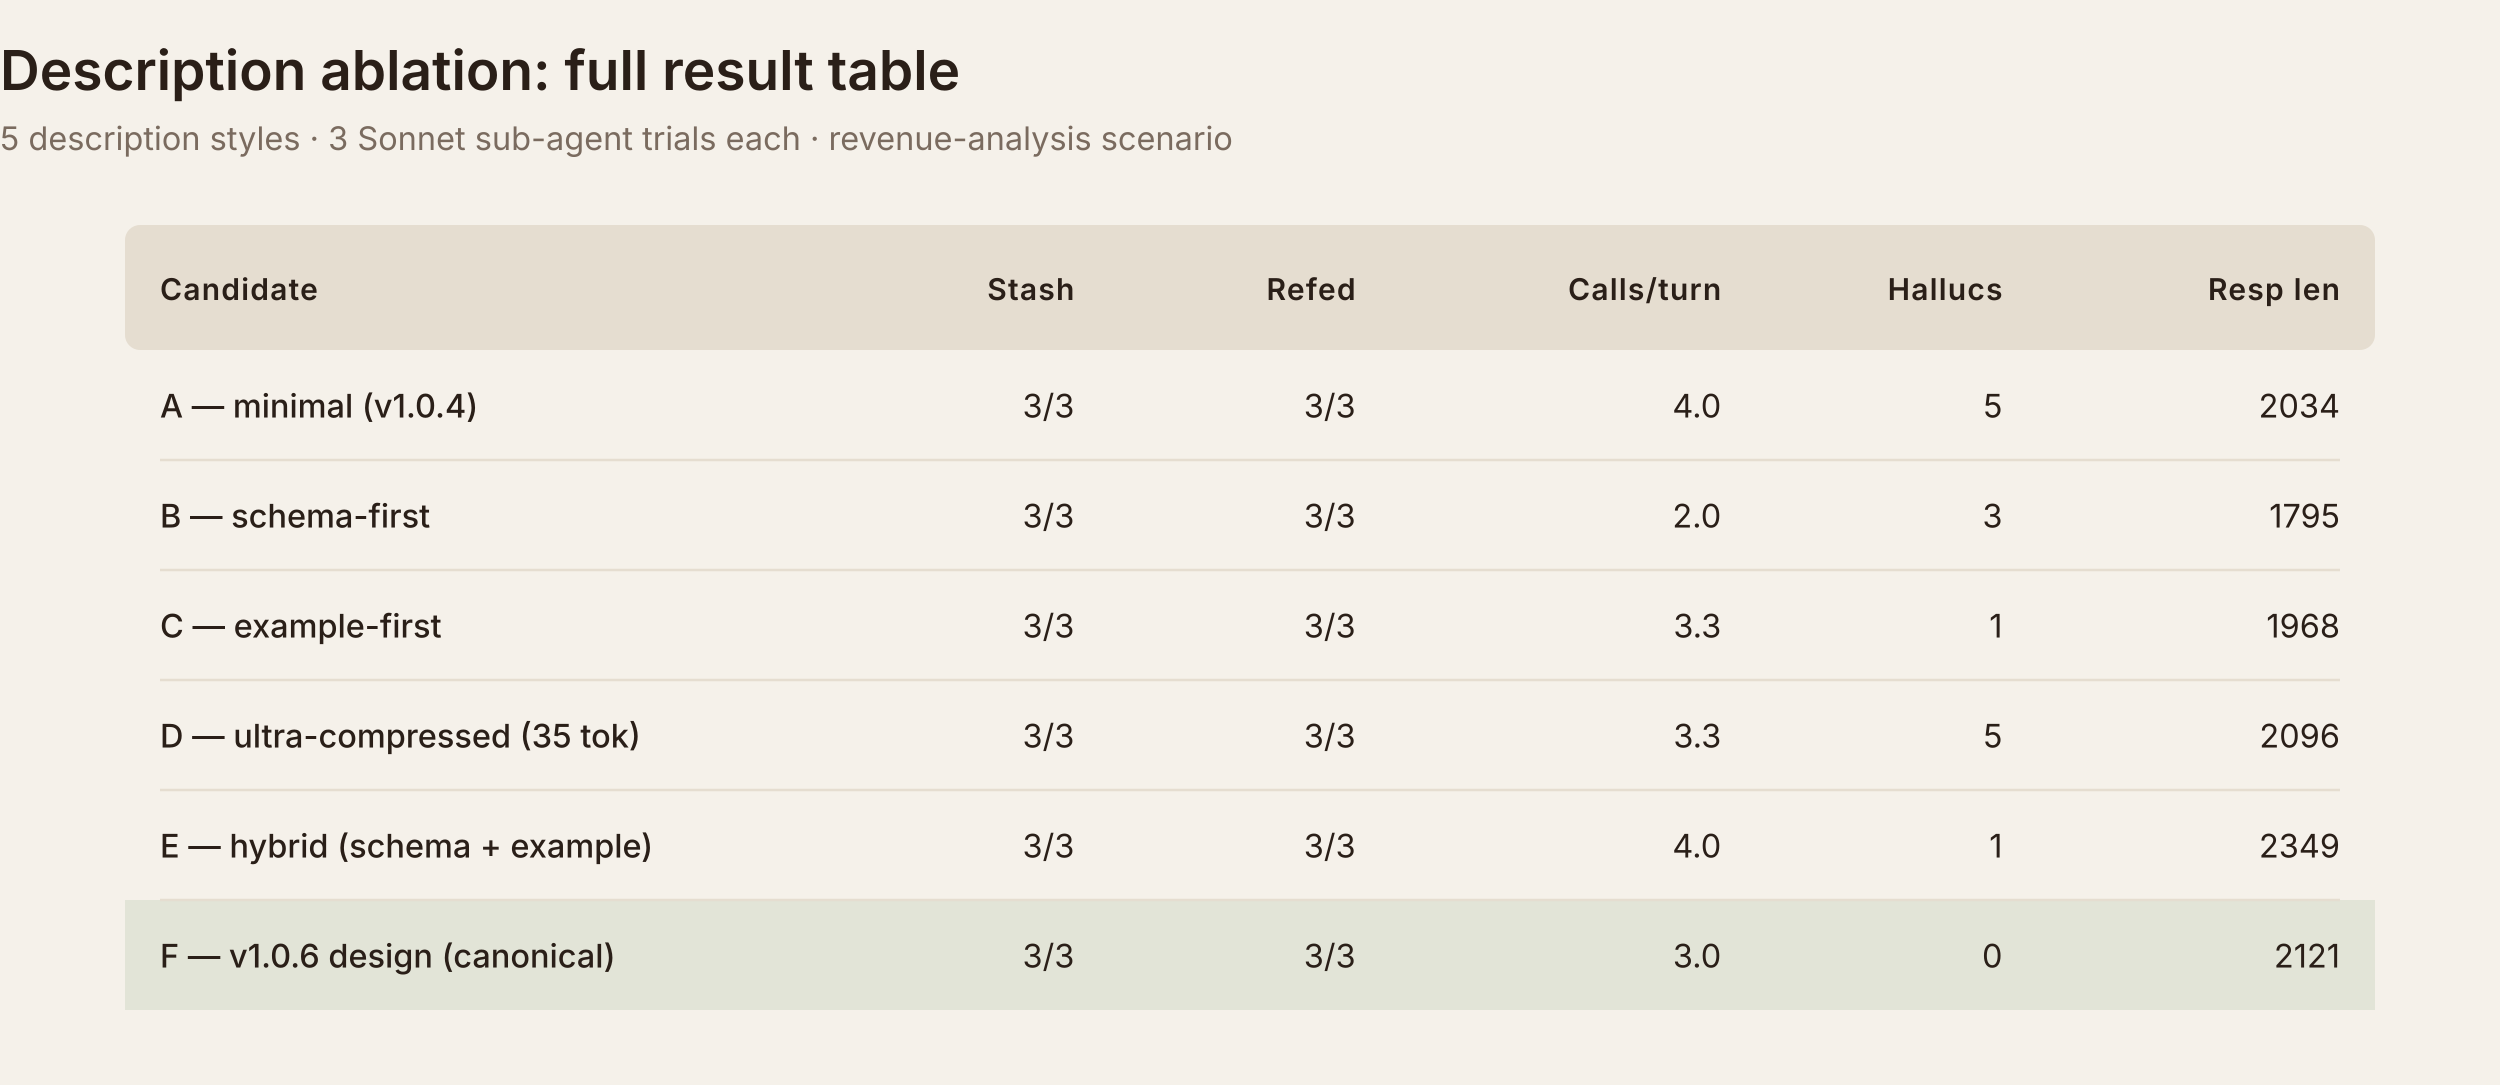
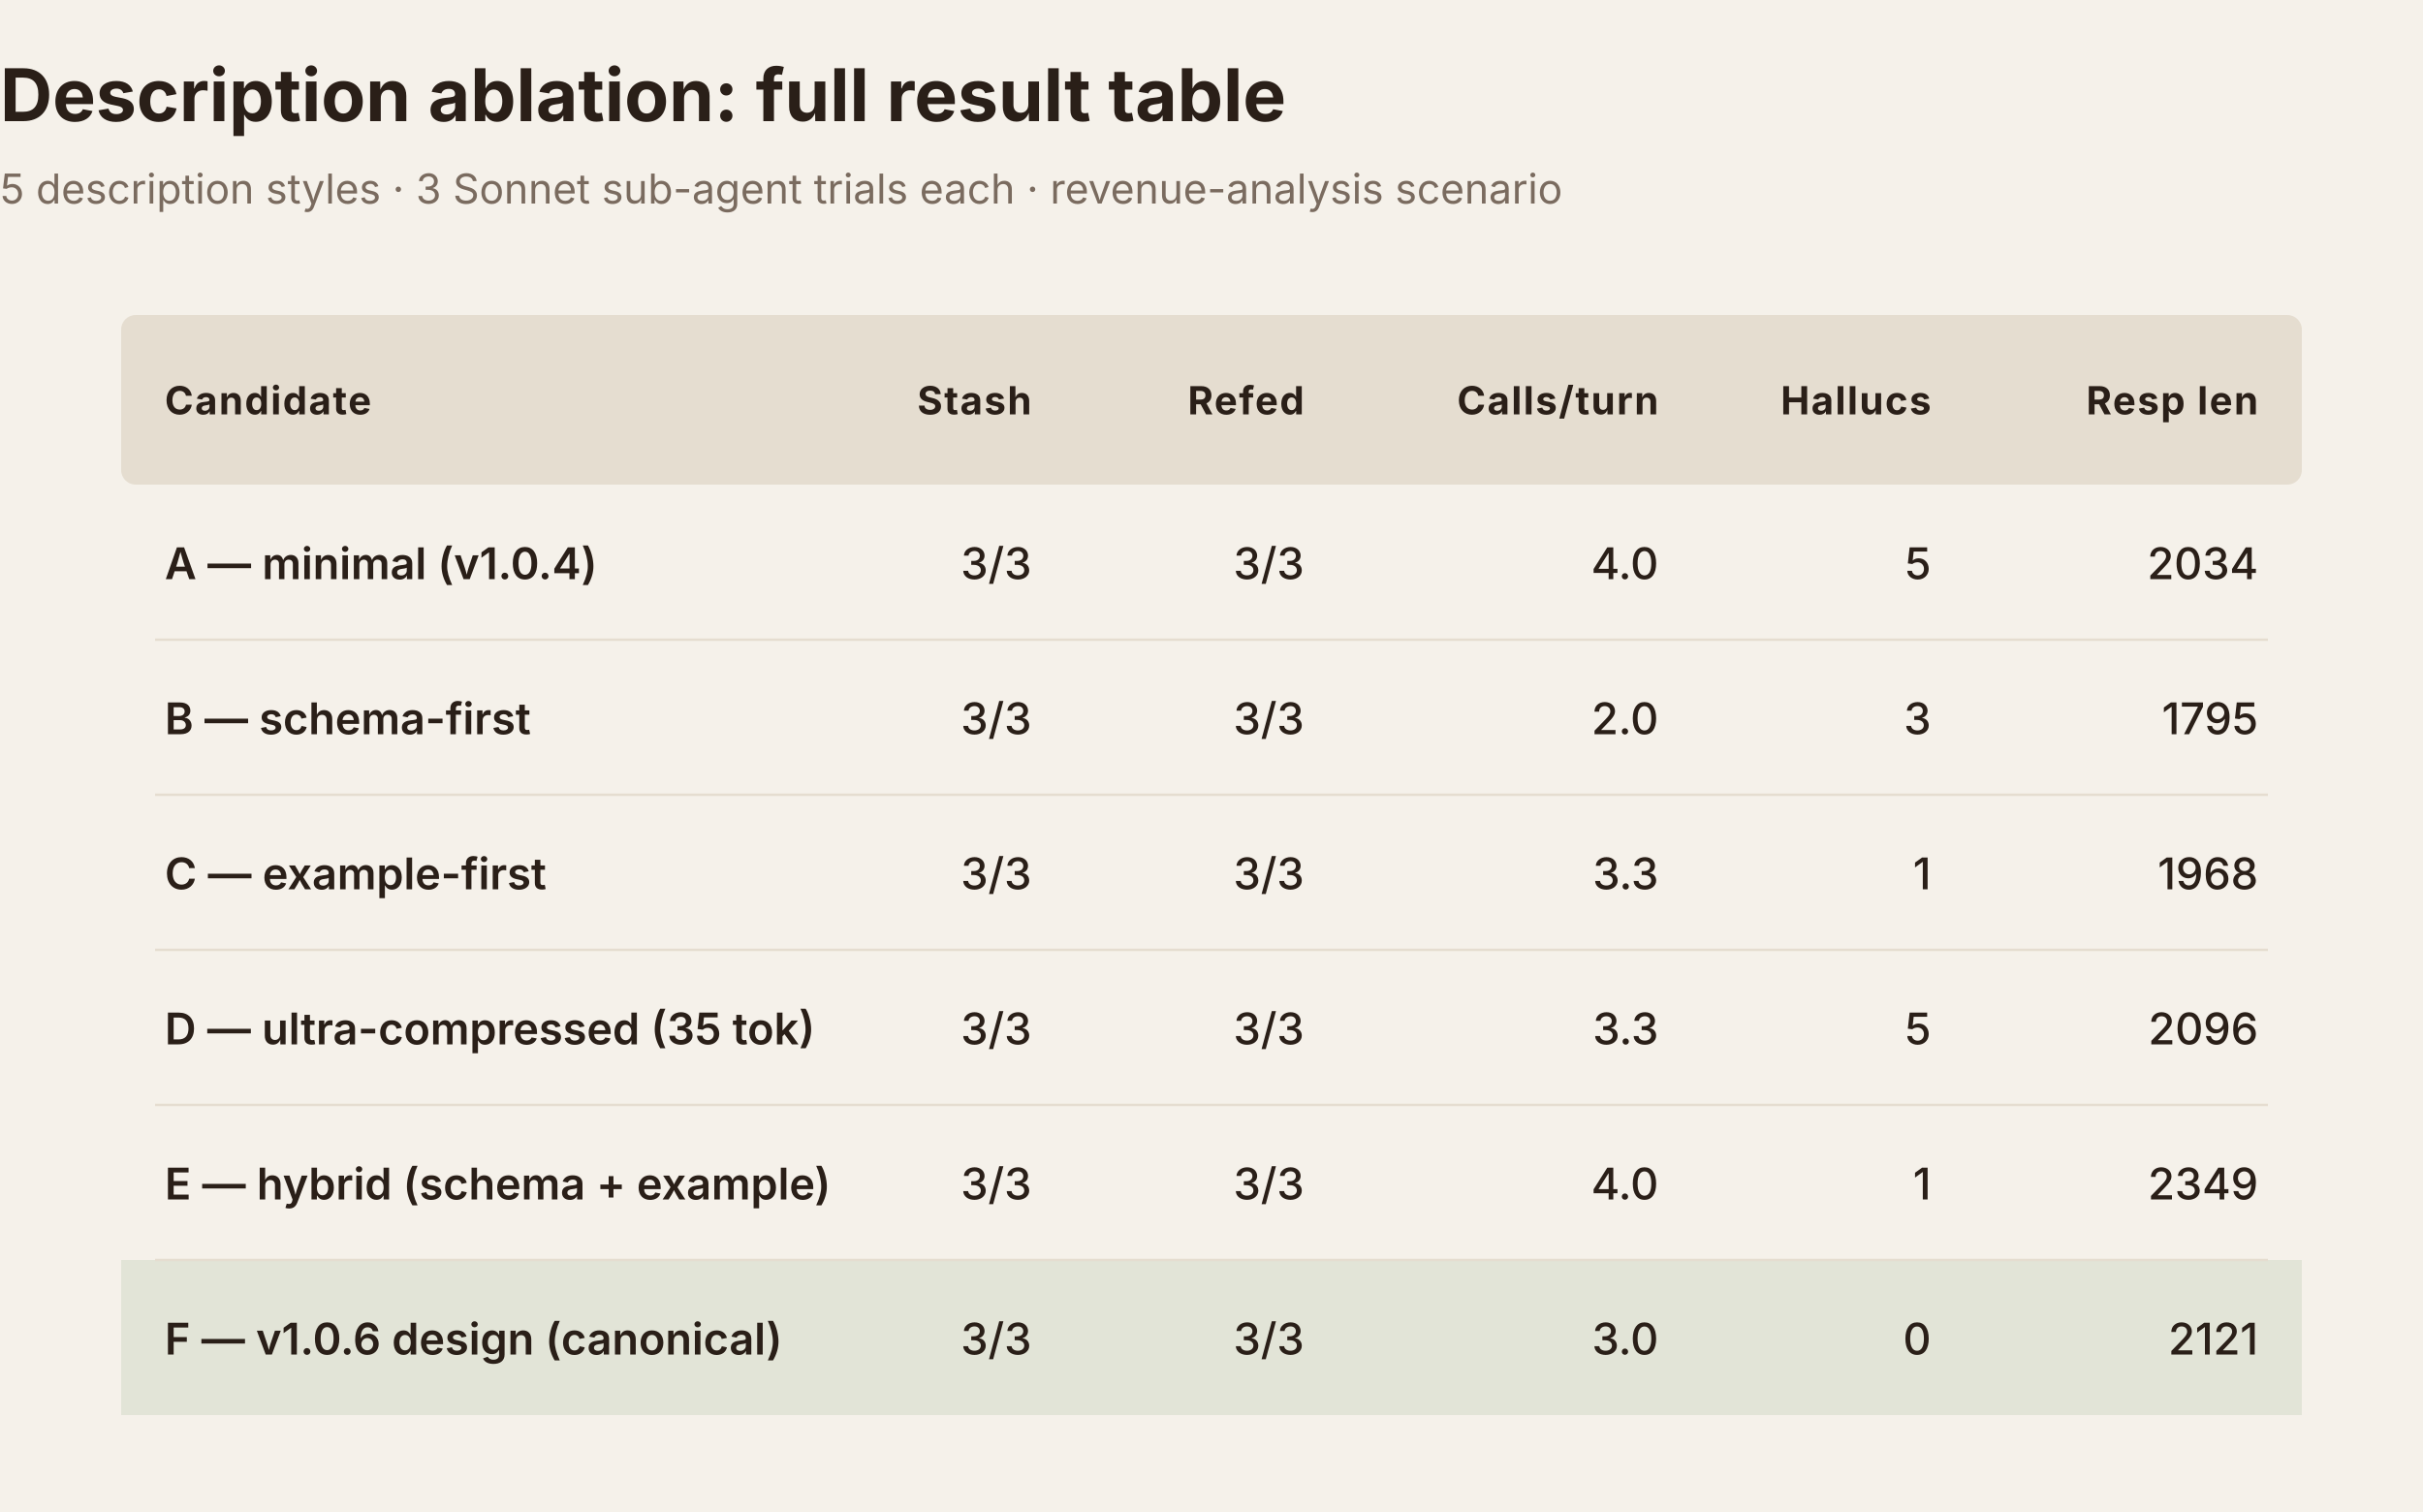
- <svg xmlns="http://www.w3.org/2000/svg" viewBox="0 0 1000 434" width="1000" height="434">
-   <rect x="0" y="0" width="1000" height="434" fill="#F5F1EA" />
+ <svg xmlns="http://www.w3.org/2000/svg" viewBox="0 0 1000 624" width="1000" height="624">
+   <rect x="0" y="0" width="1000" height="624" fill="#F5F1EA" />
  <style>text { font-family: -apple-system,BlinkMacSystemFont,Inter,'Segoe UI',sans-serif; }</style>
-   <text x="0" y="36" font-size="22" font-weight="600" fill="#2A1F18">Description ablation: full result table</text>
-   <text x="0" y="60" font-size="13" fill="#7A6B5F">5 description styles · 3 Sonnet sub-agent trials each · revenue-analysis scenario</text>
-   <rect x="50" y="90" width="900" height="50" fill="#E5DDD0" rx="6" />
-   <text x="64" y="120" font-size="12" font-weight="600" fill="#2A1F18" text-anchor="start" letter-spacing="0.04em" style="text-transform:uppercase;">Candidate</text>
-   <text x="429.75" y="120" font-size="12" font-weight="600" fill="#2A1F18" text-anchor="end" letter-spacing="0.04em" style="text-transform:uppercase;">Stash</text>
-   <text x="542.25" y="120" font-size="12" font-weight="600" fill="#2A1F18" text-anchor="end" letter-spacing="0.04em" style="text-transform:uppercase;">Refed</text>
-   <text x="688.5" y="120" font-size="12" font-weight="600" fill="#2A1F18" text-anchor="end" letter-spacing="0.04em" style="text-transform:uppercase;">Calls/turn</text>
-   <text x="801" y="120" font-size="12" font-weight="600" fill="#2A1F18" text-anchor="end" letter-spacing="0.04em" style="text-transform:uppercase;">Hallucs</text>
-   <text x="936" y="120" font-size="12" font-weight="600" fill="#2A1F18" text-anchor="end" letter-spacing="0.04em" style="text-transform:uppercase;">Resp len</text>
-   <text x="64" y="167" font-size="13" font-weight="500" fill="#2A1F18" text-anchor="start">A — minimal (v1.0.4)</text>
-   <text x="429.75" y="167" font-size="13" font-weight="400" fill="#2A1F18" text-anchor="end">3/3</text>
-   <text x="542.25" y="167" font-size="13" font-weight="400" fill="#2A1F18" text-anchor="end">3/3</text>
-   <text x="688.5" y="167" font-size="13" font-weight="400" fill="#2A1F18" text-anchor="end">4.0</text>
-   <text x="801" y="167" font-size="13" font-weight="400" fill="#2A1F18" text-anchor="end">5</text>
-   <text x="936" y="167" font-size="13" font-weight="400" fill="#2A1F18" text-anchor="end">2034</text>
-   <line x1="64" y1="184" x2="936" y2="184" stroke="#E5DDD0" stroke-width="1" />
-   <text x="64" y="211" font-size="13" font-weight="500" fill="#2A1F18" text-anchor="start">B — schema-first</text>
-   <text x="429.75" y="211" font-size="13" font-weight="400" fill="#2A1F18" text-anchor="end">3/3</text>
-   <text x="542.25" y="211" font-size="13" font-weight="400" fill="#2A1F18" text-anchor="end">3/3</text>
-   <text x="688.5" y="211" font-size="13" font-weight="400" fill="#2A1F18" text-anchor="end">2.0</text>
-   <text x="801" y="211" font-size="13" font-weight="400" fill="#2A1F18" text-anchor="end">3</text>
-   <text x="936" y="211" font-size="13" font-weight="400" fill="#2A1F18" text-anchor="end">1795</text>
-   <line x1="64" y1="228" x2="936" y2="228" stroke="#E5DDD0" stroke-width="1" />
-   <text x="64" y="255" font-size="13" font-weight="500" fill="#2A1F18" text-anchor="start">C — example-first</text>
-   <text x="429.75" y="255" font-size="13" font-weight="400" fill="#2A1F18" text-anchor="end">3/3</text>
-   <text x="542.25" y="255" font-size="13" font-weight="400" fill="#2A1F18" text-anchor="end">3/3</text>
-   <text x="688.5" y="255" font-size="13" font-weight="400" fill="#2A1F18" text-anchor="end">3.3</text>
-   <text x="801" y="255" font-size="13" font-weight="400" fill="#2A1F18" text-anchor="end">1</text>
-   <text x="936" y="255" font-size="13" font-weight="400" fill="#2A1F18" text-anchor="end">1968</text>
-   <line x1="64" y1="272" x2="936" y2="272" stroke="#E5DDD0" stroke-width="1" />
-   <text x="64" y="299" font-size="13" font-weight="500" fill="#2A1F18" text-anchor="start">D — ultra-compressed (35 tok)</text>
-   <text x="429.75" y="299" font-size="13" font-weight="400" fill="#2A1F18" text-anchor="end">3/3</text>
-   <text x="542.25" y="299" font-size="13" font-weight="400" fill="#2A1F18" text-anchor="end">3/3</text>
-   <text x="688.5" y="299" font-size="13" font-weight="400" fill="#2A1F18" text-anchor="end">3.3</text>
-   <text x="801" y="299" font-size="13" font-weight="400" fill="#2A1F18" text-anchor="end">5</text>
-   <text x="936" y="299" font-size="13" font-weight="400" fill="#2A1F18" text-anchor="end">2096</text>
-   <line x1="64" y1="316" x2="936" y2="316" stroke="#E5DDD0" stroke-width="1" />
-   <text x="64" y="343" font-size="13" font-weight="500" fill="#2A1F18" text-anchor="start">E — hybrid (schema + example)</text>
-   <text x="429.75" y="343" font-size="13" font-weight="400" fill="#2A1F18" text-anchor="end">3/3</text>
-   <text x="542.25" y="343" font-size="13" font-weight="400" fill="#2A1F18" text-anchor="end">3/3</text>
-   <text x="688.5" y="343" font-size="13" font-weight="400" fill="#2A1F18" text-anchor="end">4.0</text>
-   <text x="801" y="343" font-size="13" font-weight="400" fill="#2A1F18" text-anchor="end">1</text>
-   <text x="936" y="343" font-size="13" font-weight="400" fill="#2A1F18" text-anchor="end">2349</text>
-   <rect x="50" y="360" width="900" height="44" fill="#7B9B6F" fill-opacity="0.15" />
-   <line x1="64" y1="360" x2="936" y2="360" stroke="#E5DDD0" stroke-width="1" />
-   <text x="64" y="387" font-size="13" font-weight="500" fill="#2A1F18" text-anchor="start">F — v1.0.6 design (canonical)</text>
-   <text x="429.75" y="387" font-size="13" font-weight="400" fill="#2A1F18" text-anchor="end">3/3</text>
-   <text x="542.25" y="387" font-size="13" font-weight="400" fill="#2A1F18" text-anchor="end">3/3</text>
-   <text x="688.5" y="387" font-size="13" font-weight="400" fill="#2A1F18" text-anchor="end">3.0</text>
-   <text x="801" y="387" font-size="13" font-weight="400" fill="#2A1F18" text-anchor="end">0</text>
-   <text x="936" y="387" font-size="13" font-weight="400" fill="#2A1F18" text-anchor="end">2121</text>
+   <text x="0" y="50" font-size="30" font-weight="700" fill="#2A1F18">Description ablation: full result table</text>
+   <text x="0" y="84" font-size="17" fill="#7A6B5F">5 description styles · 3 Sonnet sub-agent trials each · revenue-analysis scenario</text>
+   <rect x="50" y="130" width="900" height="70" fill="#E5DDD0" rx="6" />
+   <text x="68" y="171" font-size="16" font-weight="700" fill="#2A1F18" text-anchor="start" letter-spacing="0.04em" style="text-transform:uppercase;">Candidate</text>
+   <text x="425.75" y="171" font-size="16" font-weight="700" fill="#2A1F18" text-anchor="end" letter-spacing="0.04em" style="text-transform:uppercase;">Stash</text>
+   <text x="538.25" y="171" font-size="16" font-weight="700" fill="#2A1F18" text-anchor="end" letter-spacing="0.04em" style="text-transform:uppercase;">Refed</text>
+   <text x="684.5" y="171" font-size="16" font-weight="700" fill="#2A1F18" text-anchor="end" letter-spacing="0.04em" style="text-transform:uppercase;">Calls/turn</text>
+   <text x="797" y="171" font-size="16" font-weight="700" fill="#2A1F18" text-anchor="end" letter-spacing="0.04em" style="text-transform:uppercase;">Hallucs</text>
+   <text x="932" y="171" font-size="16" font-weight="700" fill="#2A1F18" text-anchor="end" letter-spacing="0.04em" style="text-transform:uppercase;">Resp len</text>
+   <text x="68" y="239" font-size="18" font-weight="600" fill="#2A1F18" text-anchor="start">A — minimal (v1.0.4)</text>
+   <text x="425.75" y="239" font-size="18" font-weight="500" fill="#2A1F18" text-anchor="end">3/3</text>
+   <text x="538.25" y="239" font-size="18" font-weight="500" fill="#2A1F18" text-anchor="end">3/3</text>
+   <text x="684.5" y="239" font-size="18" font-weight="500" fill="#2A1F18" text-anchor="end">4.0</text>
+   <text x="797" y="239" font-size="18" font-weight="500" fill="#2A1F18" text-anchor="end">5</text>
+   <text x="932" y="239" font-size="18" font-weight="500" fill="#2A1F18" text-anchor="end">2034</text>
+   <line x1="64" y1="264" x2="936" y2="264" stroke="#E5DDD0" stroke-width="1" />
+   <text x="68" y="303" font-size="18" font-weight="600" fill="#2A1F18" text-anchor="start">B — schema-first</text>
+   <text x="425.75" y="303" font-size="18" font-weight="500" fill="#2A1F18" text-anchor="end">3/3</text>
+   <text x="538.25" y="303" font-size="18" font-weight="500" fill="#2A1F18" text-anchor="end">3/3</text>
+   <text x="684.5" y="303" font-size="18" font-weight="500" fill="#2A1F18" text-anchor="end">2.0</text>
+   <text x="797" y="303" font-size="18" font-weight="500" fill="#2A1F18" text-anchor="end">3</text>
+   <text x="932" y="303" font-size="18" font-weight="500" fill="#2A1F18" text-anchor="end">1795</text>
+   <line x1="64" y1="328" x2="936" y2="328" stroke="#E5DDD0" stroke-width="1" />
+   <text x="68" y="367" font-size="18" font-weight="600" fill="#2A1F18" text-anchor="start">C — example-first</text>
+   <text x="425.75" y="367" font-size="18" font-weight="500" fill="#2A1F18" text-anchor="end">3/3</text>
+   <text x="538.25" y="367" font-size="18" font-weight="500" fill="#2A1F18" text-anchor="end">3/3</text>
+   <text x="684.5" y="367" font-size="18" font-weight="500" fill="#2A1F18" text-anchor="end">3.3</text>
+   <text x="797" y="367" font-size="18" font-weight="500" fill="#2A1F18" text-anchor="end">1</text>
+   <text x="932" y="367" font-size="18" font-weight="500" fill="#2A1F18" text-anchor="end">1968</text>
+   <line x1="64" y1="392" x2="936" y2="392" stroke="#E5DDD0" stroke-width="1" />
+   <text x="68" y="431" font-size="18" font-weight="600" fill="#2A1F18" text-anchor="start">D — ultra-compressed (35 tok)</text>
+   <text x="425.75" y="431" font-size="18" font-weight="500" fill="#2A1F18" text-anchor="end">3/3</text>
+   <text x="538.25" y="431" font-size="18" font-weight="500" fill="#2A1F18" text-anchor="end">3/3</text>
+   <text x="684.5" y="431" font-size="18" font-weight="500" fill="#2A1F18" text-anchor="end">3.3</text>
+   <text x="797" y="431" font-size="18" font-weight="500" fill="#2A1F18" text-anchor="end">5</text>
+   <text x="932" y="431" font-size="18" font-weight="500" fill="#2A1F18" text-anchor="end">2096</text>
+   <line x1="64" y1="456" x2="936" y2="456" stroke="#E5DDD0" stroke-width="1" />
+   <text x="68" y="495" font-size="18" font-weight="600" fill="#2A1F18" text-anchor="start">E — hybrid (schema + example)</text>
+   <text x="425.75" y="495" font-size="18" font-weight="500" fill="#2A1F18" text-anchor="end">3/3</text>
+   <text x="538.25" y="495" font-size="18" font-weight="500" fill="#2A1F18" text-anchor="end">3/3</text>
+   <text x="684.5" y="495" font-size="18" font-weight="500" fill="#2A1F18" text-anchor="end">4.0</text>
+   <text x="797" y="495" font-size="18" font-weight="500" fill="#2A1F18" text-anchor="end">1</text>
+   <text x="932" y="495" font-size="18" font-weight="500" fill="#2A1F18" text-anchor="end">2349</text>
+   <rect x="50" y="520" width="900" height="64" fill="#7B9B6F" fill-opacity="0.15" />
+   <line x1="64" y1="520" x2="936" y2="520" stroke="#E5DDD0" stroke-width="1" />
+   <text x="68" y="559" font-size="18" font-weight="600" fill="#2A1F18" text-anchor="start">F — v1.0.6 design (canonical)</text>
+   <text x="425.75" y="559" font-size="18" font-weight="500" fill="#2A1F18" text-anchor="end">3/3</text>
+   <text x="538.25" y="559" font-size="18" font-weight="500" fill="#2A1F18" text-anchor="end">3/3</text>
+   <text x="684.5" y="559" font-size="18" font-weight="500" fill="#2A1F18" text-anchor="end">3.0</text>
+   <text x="797" y="559" font-size="18" font-weight="500" fill="#2A1F18" text-anchor="end">0</text>
+   <text x="932" y="559" font-size="18" font-weight="500" fill="#2A1F18" text-anchor="end">2121</text>
</svg>
